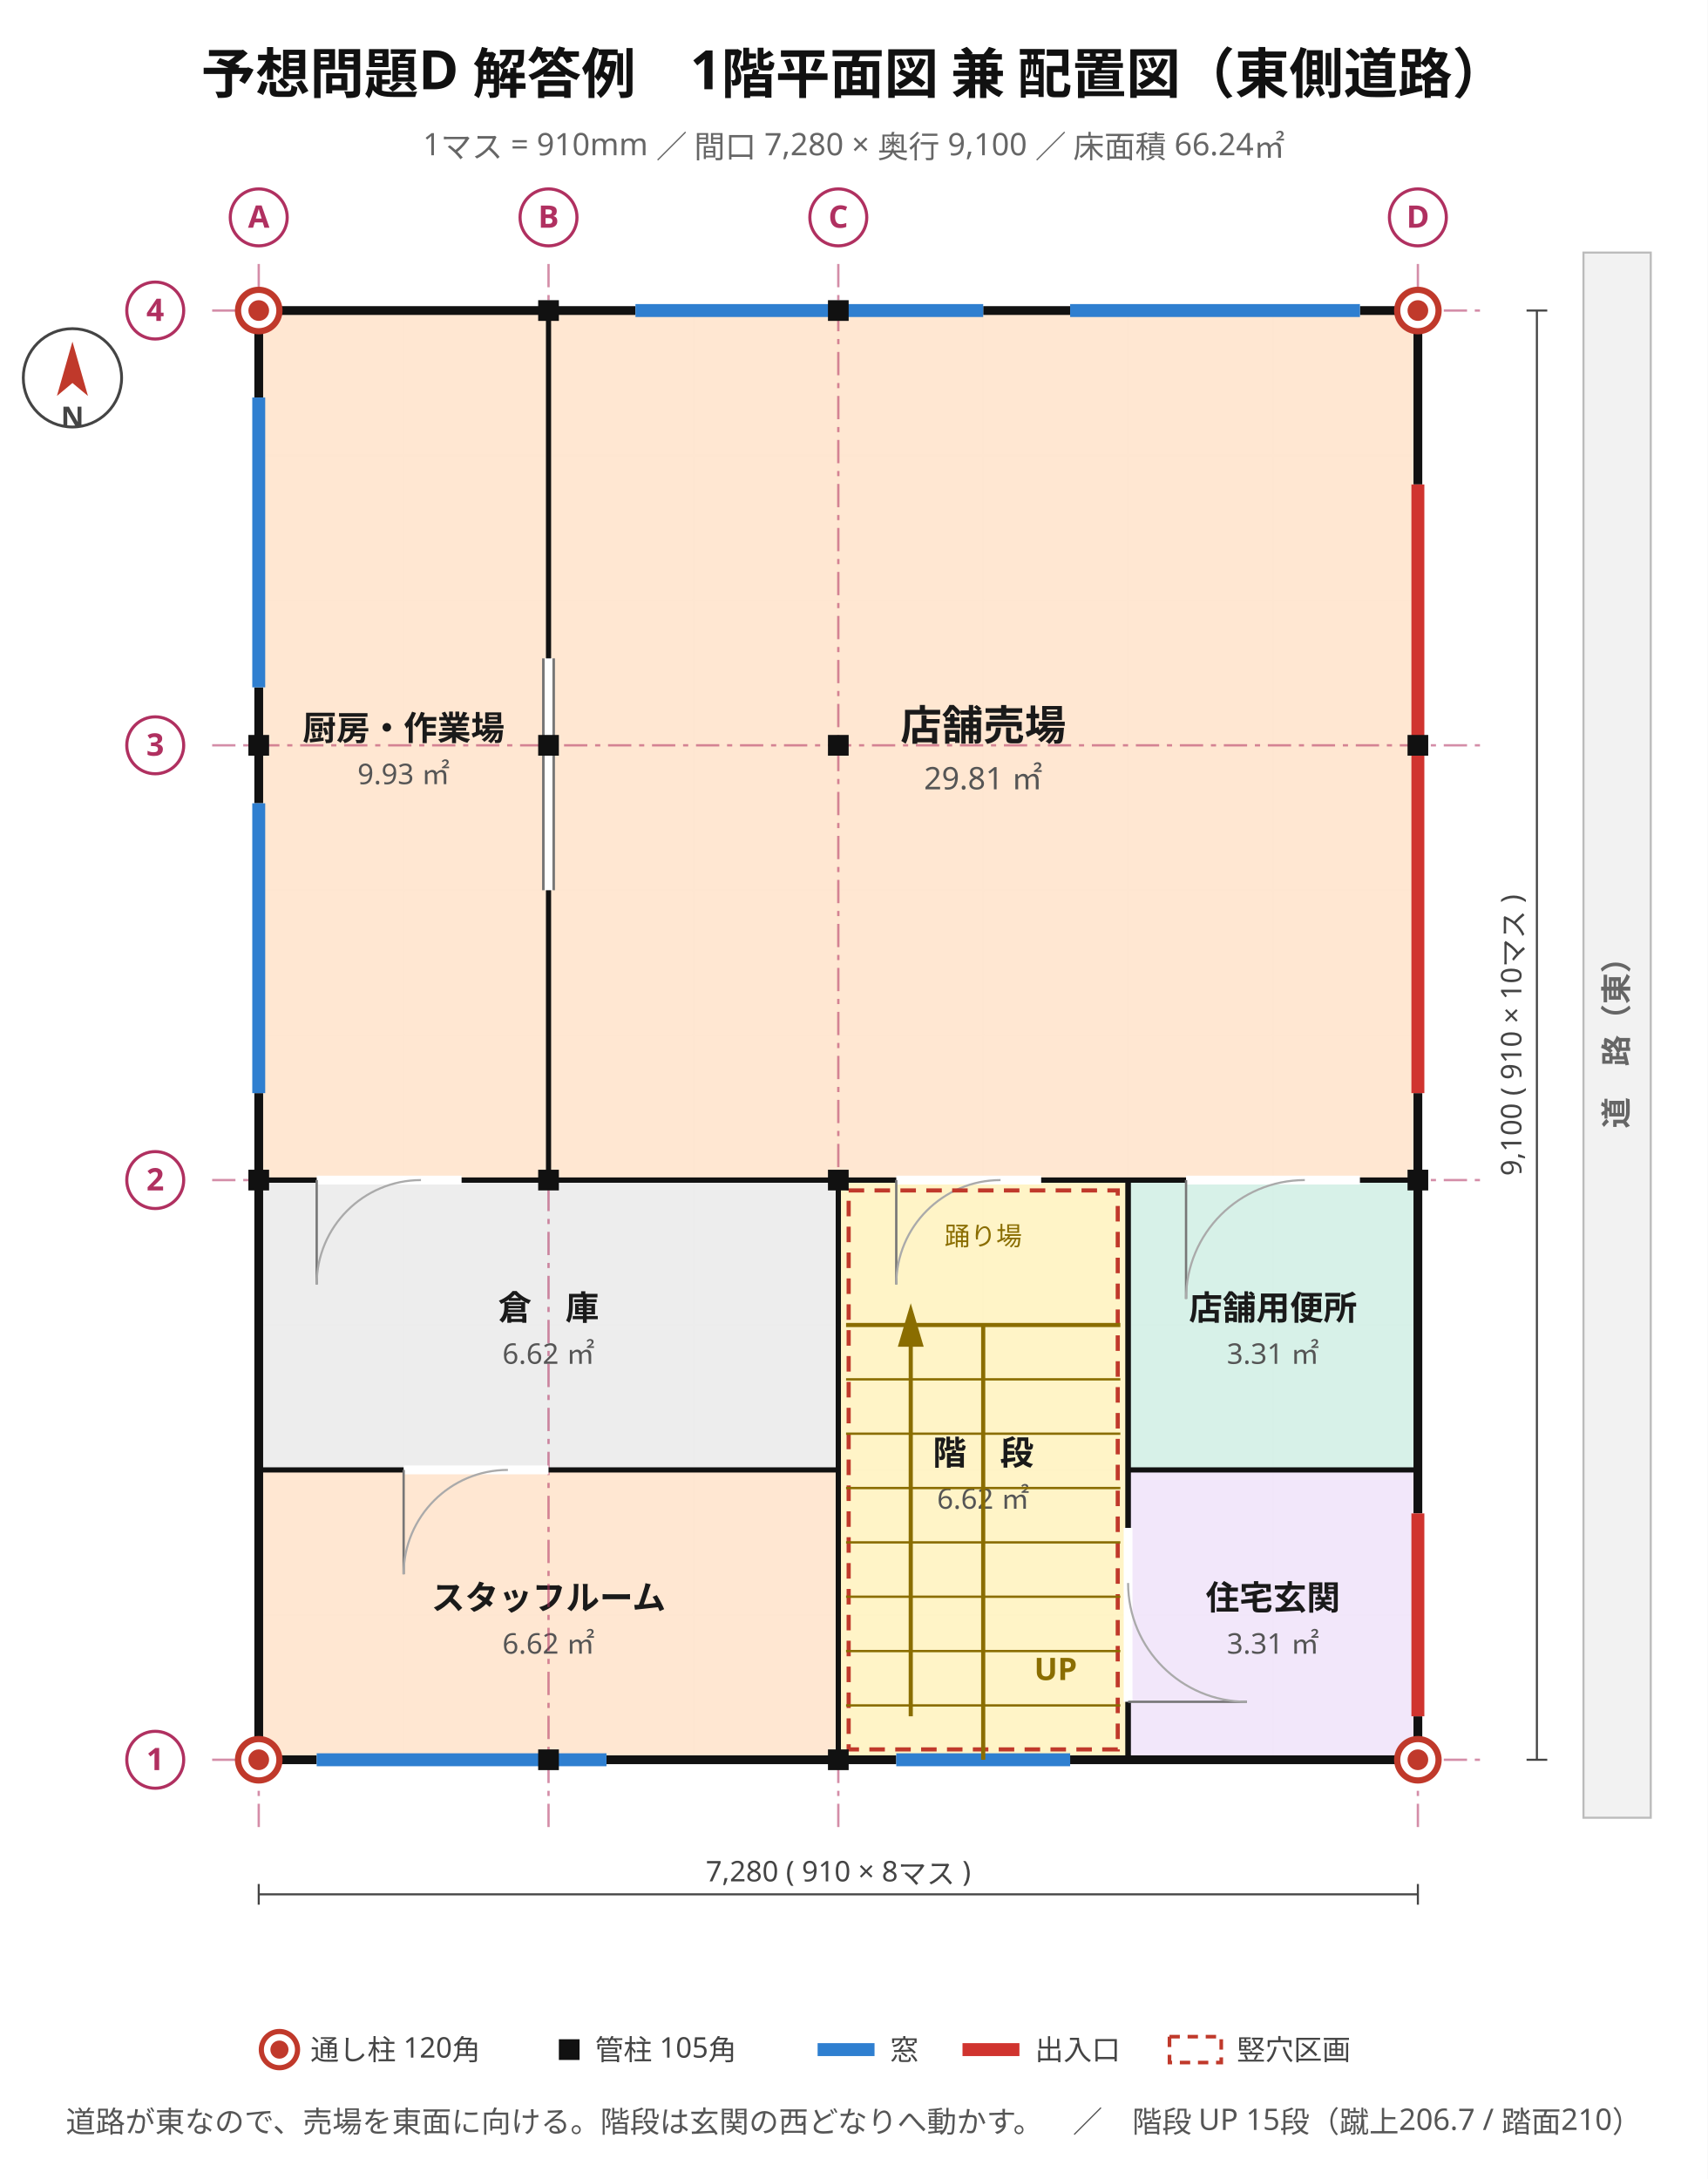
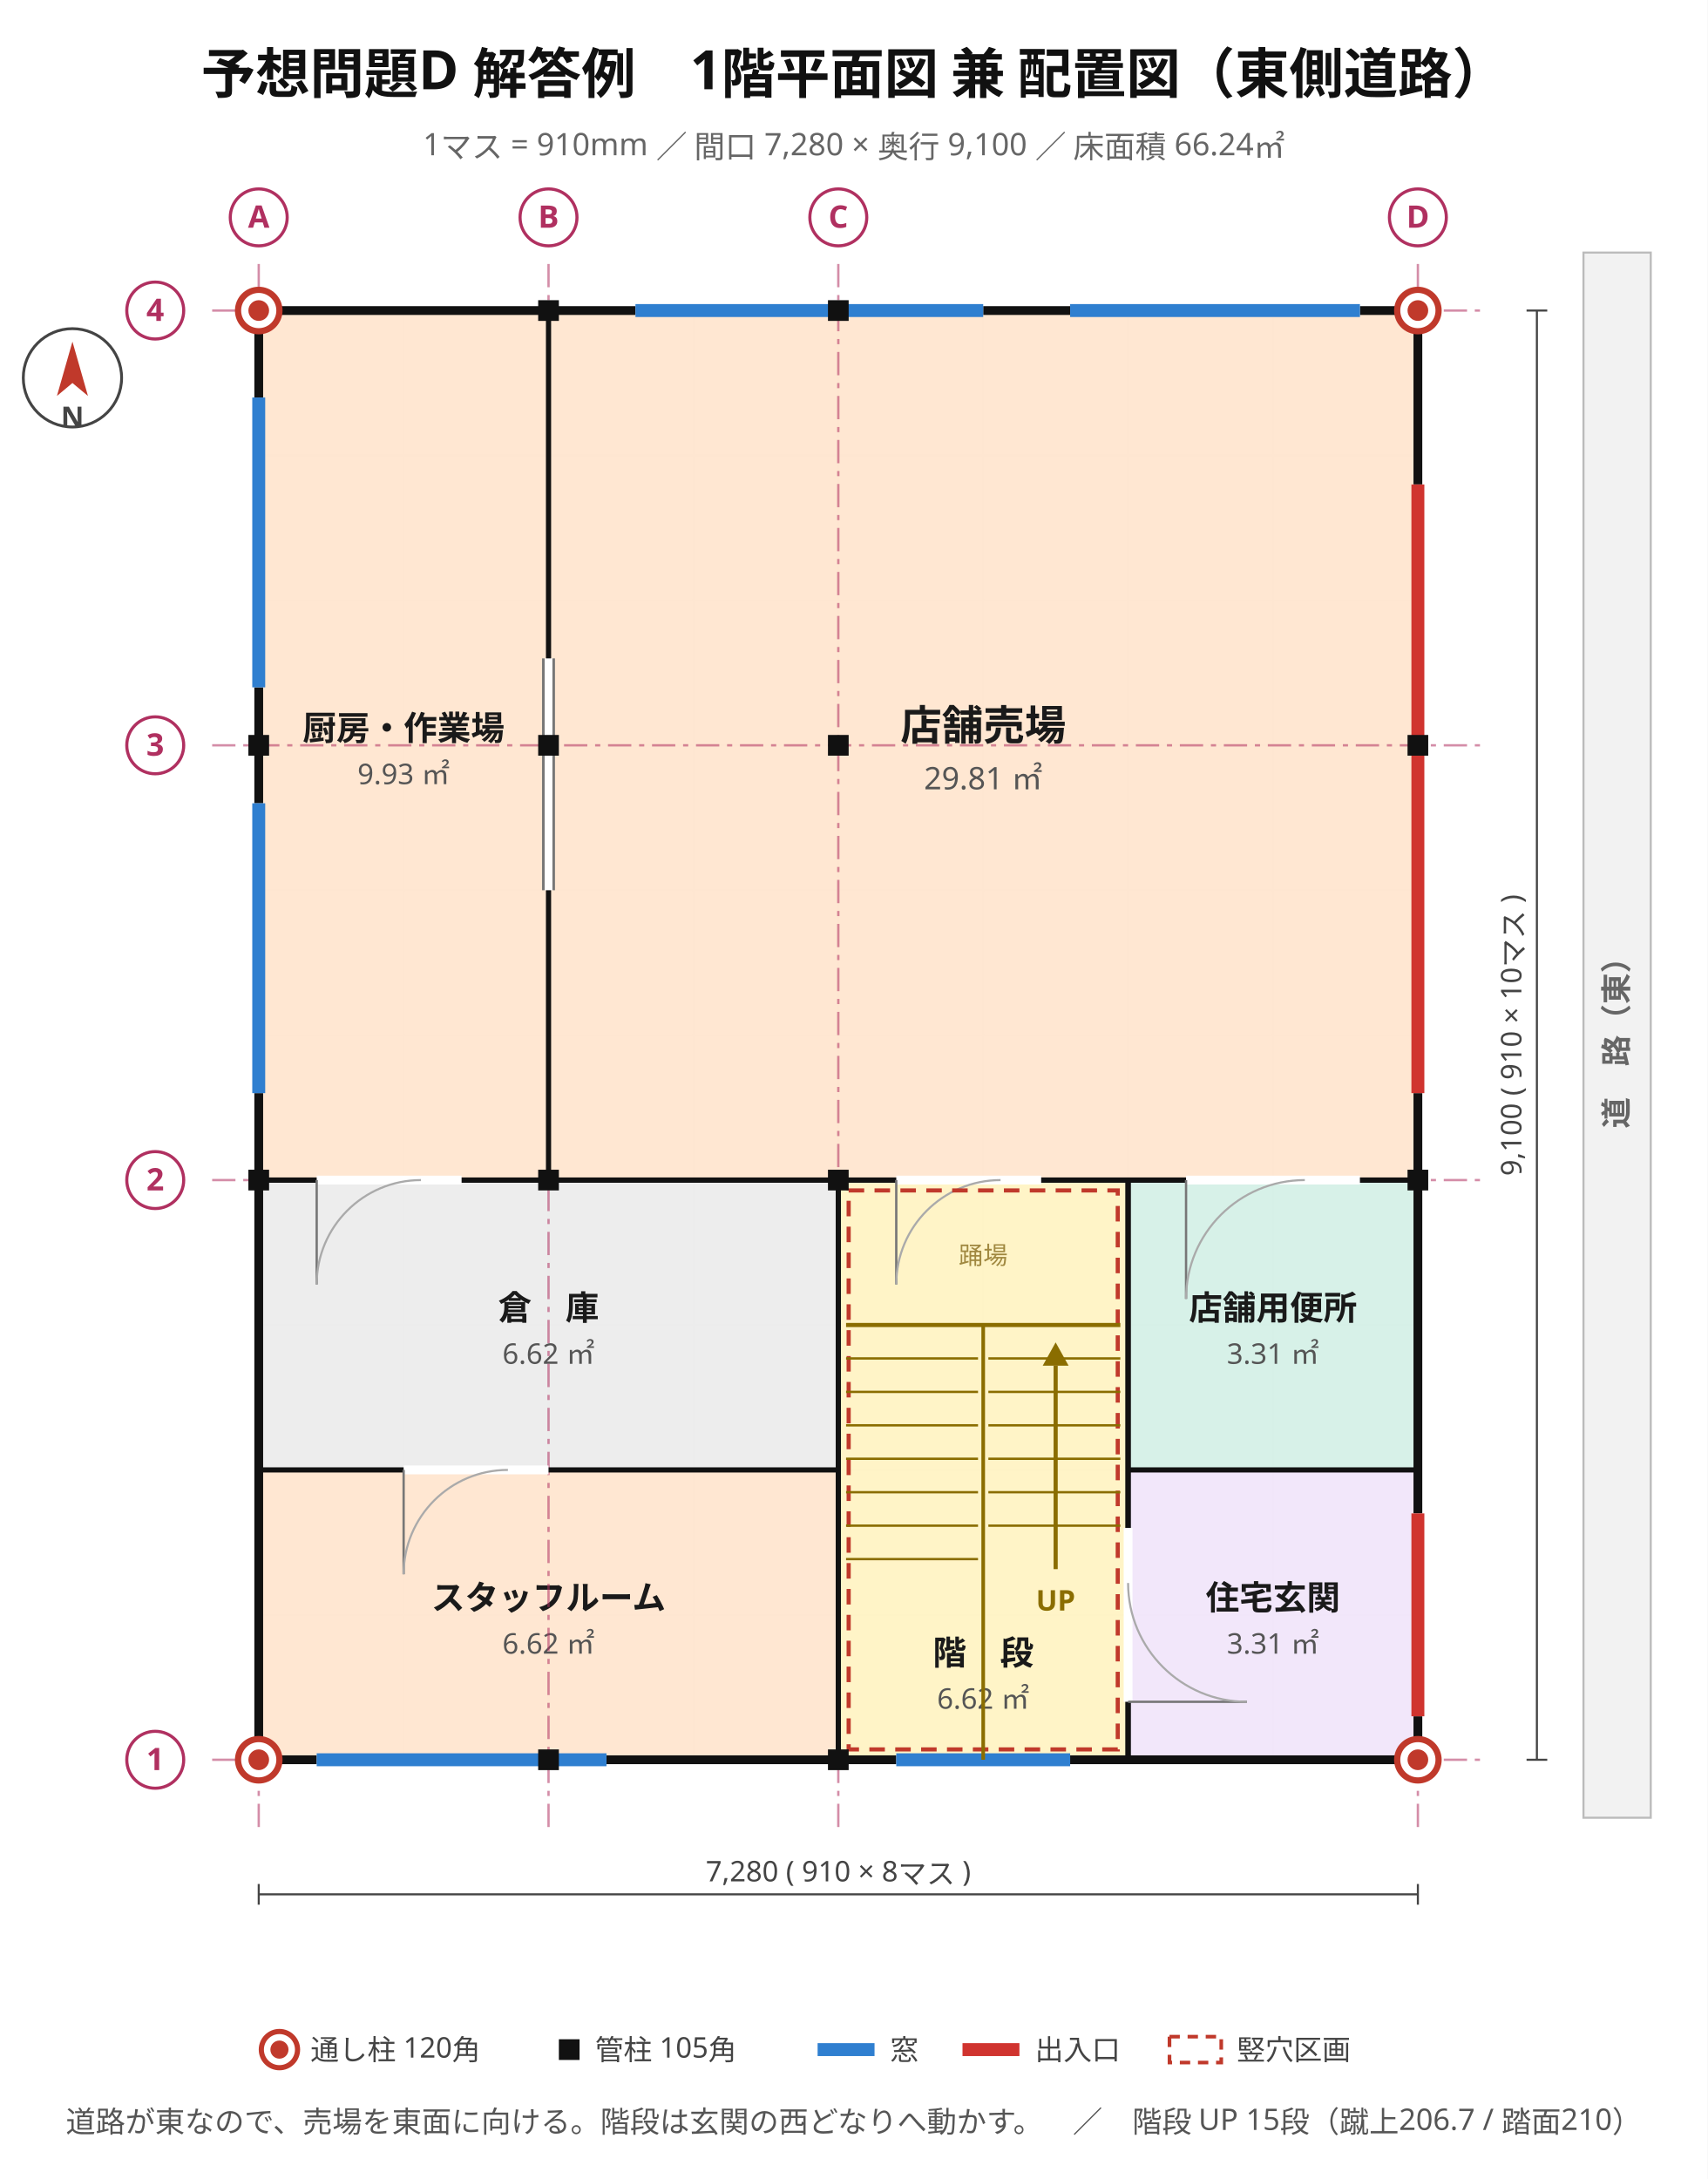
<svg xmlns="http://www.w3.org/2000/svg" viewBox="0 0 660 842" width="660" height="842" font-family="'Hiragino Sans','Hiragino Kaku Gothic ProN','Noto Sans JP','Yu Gothic',Meiryo,'IPAGothic',sans-serif">
  <rect width="660" height="842" fill="#ffffff" />
  <text x="330" y="36" font-size="21" text-anchor="middle" fill="#111" font-weight="700" font-family="'Hiragino Sans','Hiragino Kaku Gothic ProN','Noto Sans JP','Yu Gothic',Meiryo,'IPAGothic',sans-serif">予想問題D 解答例　1階平面図 兼 配置図（東側道路）</text>
  <text x="330" y="60" font-size="12" text-anchor="middle" fill="#666" font-weight="400" font-family="'Hiragino Sans','Hiragino Kaku Gothic ProN','Noto Sans JP','Yu Gothic',Meiryo,'IPAGothic',sans-serif">1マス = 910mm ／ 間口 7,280 × 奥行 9,100 ／ 床面積 66.24㎡</text>
  <line x1="100" y1="120" x2="100" y2="680" stroke="#e8e8e8" stroke-width="0.7" />
  <line x1="156" y1="120" x2="156" y2="680" stroke="#e8e8e8" stroke-width="0.7" />
  <line x1="212" y1="120" x2="212" y2="680" stroke="#e8e8e8" stroke-width="0.7" />
  <line x1="268" y1="120" x2="268" y2="680" stroke="#e8e8e8" stroke-width="0.7" />
  <line x1="324" y1="120" x2="324" y2="680" stroke="#e8e8e8" stroke-width="0.7" />
  <line x1="380" y1="120" x2="380" y2="680" stroke="#e8e8e8" stroke-width="0.7" />
  <line x1="436" y1="120" x2="436" y2="680" stroke="#e8e8e8" stroke-width="0.7" />
  <line x1="492" y1="120" x2="492" y2="680" stroke="#e8e8e8" stroke-width="0.7" />
  <line x1="548" y1="120" x2="548" y2="680" stroke="#e8e8e8" stroke-width="0.7" />
  <line x1="100" y1="680" x2="548" y2="680" stroke="#e8e8e8" stroke-width="0.7" />
  <line x1="100" y1="624" x2="548" y2="624" stroke="#e8e8e8" stroke-width="0.7" />
  <line x1="100" y1="568" x2="548" y2="568" stroke="#e8e8e8" stroke-width="0.7" />
  <line x1="100" y1="512" x2="548" y2="512" stroke="#e8e8e8" stroke-width="0.7" />
  <line x1="100" y1="456" x2="548" y2="456" stroke="#e8e8e8" stroke-width="0.7" />
  <line x1="100" y1="400" x2="548" y2="400" stroke="#e8e8e8" stroke-width="0.7" />
  <line x1="100" y1="344" x2="548" y2="344" stroke="#e8e8e8" stroke-width="0.7" />
  <line x1="100" y1="288" x2="548" y2="288" stroke="#e8e8e8" stroke-width="0.7" />
  <line x1="100" y1="232" x2="548" y2="232" stroke="#e8e8e8" stroke-width="0.7" />
  <line x1="100" y1="176" x2="548" y2="176" stroke="#e8e8e8" stroke-width="0.7" />
  <line x1="100" y1="120" x2="548" y2="120" stroke="#e8e8e8" stroke-width="0.7" />
  <rect x="100" y="568" width="224" height="112" fill="#ffe6d0" stroke="#c9762f" stroke-width="1.2" opacity="0.95" />
  <text x="212" y="622" font-size="13" text-anchor="middle" fill="#1a1a1a" font-weight="700" font-family="'Hiragino Sans','Hiragino Kaku Gothic ProN','Noto Sans JP','Yu Gothic',Meiryo,'IPAGothic',sans-serif">スタッフルーム</text>
  <text x="212" y="639" font-size="11" text-anchor="middle" fill="#555" font-weight="400" font-family="'Hiragino Sans','Hiragino Kaku Gothic ProN','Noto Sans JP','Yu Gothic',Meiryo,'IPAGothic',sans-serif">6.62 ㎡</text>
  <rect x="100" y="456" width="224" height="112" fill="#ececec" stroke="#8a8a8a" stroke-width="1.2" opacity="0.95" />
  <text x="212" y="510" font-size="13" text-anchor="middle" fill="#1a1a1a" font-weight="700" font-family="'Hiragino Sans','Hiragino Kaku Gothic ProN','Noto Sans JP','Yu Gothic',Meiryo,'IPAGothic',sans-serif">倉　庫</text>
  <text x="212" y="527" font-size="11" text-anchor="middle" fill="#555" font-weight="400" font-family="'Hiragino Sans','Hiragino Kaku Gothic ProN','Noto Sans JP','Yu Gothic',Meiryo,'IPAGothic',sans-serif">6.62 ㎡</text>
  <rect x="324" y="456" width="112" height="224" fill="#fff3c4" stroke="#bb9508" stroke-width="1.2" opacity="0.95" />
-   <text x="380" y="566" font-size="13" text-anchor="middle" fill="#1a1a1a" font-weight="700" font-family="'Hiragino Sans','Hiragino Kaku Gothic ProN','Noto Sans JP','Yu Gothic',Meiryo,'IPAGothic',sans-serif">階　段</text>
-   <text x="380" y="583" font-size="11" text-anchor="middle" fill="#555" font-weight="400" font-family="'Hiragino Sans','Hiragino Kaku Gothic ProN','Noto Sans JP','Yu Gothic',Meiryo,'IPAGothic',sans-serif">6.62 ㎡</text>
+   <text x="380" y="643.28" font-size="13" text-anchor="middle" fill="#1a1a1a" font-weight="700" font-family="'Hiragino Sans','Hiragino Kaku Gothic ProN','Noto Sans JP','Yu Gothic',Meiryo,'IPAGothic',sans-serif">階　段</text>
+   <text x="380" y="660.28" font-size="11" text-anchor="middle" fill="#555" font-weight="400" font-family="'Hiragino Sans','Hiragino Kaku Gothic ProN','Noto Sans JP','Yu Gothic',Meiryo,'IPAGothic',sans-serif">6.62 ㎡</text>
  <rect x="436" y="568" width="112" height="112" fill="#f1e6fa" stroke="#8b62b5" stroke-width="1.2" opacity="0.95" />
  <text x="492" y="622" font-size="13" text-anchor="middle" fill="#1a1a1a" font-weight="700" font-family="'Hiragino Sans','Hiragino Kaku Gothic ProN','Noto Sans JP','Yu Gothic',Meiryo,'IPAGothic',sans-serif">住宅玄関</text>
  <text x="492" y="639" font-size="11" text-anchor="middle" fill="#555" font-weight="400" font-family="'Hiragino Sans','Hiragino Kaku Gothic ProN','Noto Sans JP','Yu Gothic',Meiryo,'IPAGothic',sans-serif">3.31 ㎡</text>
  <rect x="436" y="456" width="112" height="112" fill="#d5f0e7" stroke="#2f9077" stroke-width="1.2" opacity="0.95" />
  <text x="492" y="510" font-size="13" text-anchor="middle" fill="#1a1a1a" font-weight="700" font-family="'Hiragino Sans','Hiragino Kaku Gothic ProN','Noto Sans JP','Yu Gothic',Meiryo,'IPAGothic',sans-serif">店舗用便所</text>
  <text x="492" y="527" font-size="11" text-anchor="middle" fill="#555" font-weight="400" font-family="'Hiragino Sans','Hiragino Kaku Gothic ProN','Noto Sans JP','Yu Gothic',Meiryo,'IPAGothic',sans-serif">3.31 ㎡</text>
  <rect x="100" y="120" width="112" height="336" fill="#ffe6d0" stroke="#c9762f" stroke-width="1.2" opacity="0.95" />
  <text x="156" y="286" font-size="13" text-anchor="middle" fill="#1a1a1a" font-weight="700" font-family="'Hiragino Sans','Hiragino Kaku Gothic ProN','Noto Sans JP','Yu Gothic',Meiryo,'IPAGothic',sans-serif">厨房・作業場</text>
  <text x="156" y="303" font-size="11" text-anchor="middle" fill="#555" font-weight="400" font-family="'Hiragino Sans','Hiragino Kaku Gothic ProN','Noto Sans JP','Yu Gothic',Meiryo,'IPAGothic',sans-serif">9.93 ㎡</text>
  <rect x="212" y="120" width="336" height="336" fill="#ffe6d0" stroke="#c9762f" stroke-width="1.2" opacity="0.95" />
  <text x="380" y="286" font-size="16" text-anchor="middle" fill="#1a1a1a" font-weight="700" font-family="'Hiragino Sans','Hiragino Kaku Gothic ProN','Noto Sans JP','Yu Gothic',Meiryo,'IPAGothic',sans-serif">店舗売場</text>
  <text x="380" y="305" font-size="12" text-anchor="middle" fill="#555" font-weight="400" font-family="'Hiragino Sans','Hiragino Kaku Gothic ProN','Noto Sans JP','Yu Gothic',Meiryo,'IPAGothic',sans-serif">29.81 ㎡</text>
  <line x1="100" y1="102" x2="100" y2="706" stroke="#b03060" stroke-width="0.9" stroke-dasharray="9 3 2 3" opacity="0.55" />
  <line x1="212" y1="102" x2="212" y2="706" stroke="#b03060" stroke-width="0.9" stroke-dasharray="9 3 2 3" opacity="0.55" />
  <line x1="324" y1="102" x2="324" y2="706" stroke="#b03060" stroke-width="0.9" stroke-dasharray="9 3 2 3" opacity="0.55" />
  <line x1="548" y1="102" x2="548" y2="706" stroke="#b03060" stroke-width="0.9" stroke-dasharray="9 3 2 3" opacity="0.55" />
  <line x1="82" y1="680" x2="574" y2="680" stroke="#b03060" stroke-width="0.9" stroke-dasharray="9 3 2 3" opacity="0.55" />
  <line x1="82" y1="456" x2="574" y2="456" stroke="#b03060" stroke-width="0.9" stroke-dasharray="9 3 2 3" opacity="0.55" />
  <line x1="82" y1="288" x2="574" y2="288" stroke="#b03060" stroke-width="0.9" stroke-dasharray="9 3 2 3" opacity="0.55" />
  <line x1="82" y1="120" x2="574" y2="120" stroke="#b03060" stroke-width="0.9" stroke-dasharray="9 3 2 3" opacity="0.55" />
  <rect x="100" y="120" width="448" height="560" stroke="#111" stroke-width="3.4" fill="none" />
  <line x1="548" y1="422.4" x2="548" y2="187.2" stroke="#ffffff" stroke-width="4.2" />
  <line x1="548" y1="422.4" x2="548" y2="187.2" stroke="#d0342f" stroke-width="5.0" />
  <line x1="548" y1="663.2" x2="548" y2="584.8" stroke="#ffffff" stroke-width="4.2" />
  <line x1="548" y1="663.2" x2="548" y2="584.8" stroke="#d0342f" stroke-width="5.0" />
  <line x1="122.4" y1="680" x2="234.4" y2="680" stroke="#ffffff" stroke-width="4.2" />
  <line x1="122.4" y1="680" x2="234.4" y2="680" stroke="#2f7fd0" stroke-width="5.0" />
  <line x1="346.4" y1="680" x2="413.6" y2="680" stroke="#ffffff" stroke-width="4.2" />
  <line x1="346.4" y1="680" x2="413.6" y2="680" stroke="#2f7fd0" stroke-width="5.0" />
  <line x1="245.6" y1="120" x2="380" y2="120" stroke="#ffffff" stroke-width="4.2" />
  <line x1="245.6" y1="120" x2="380" y2="120" stroke="#2f7fd0" stroke-width="5.0" />
  <line x1="413.6" y1="120" x2="525.6" y2="120" stroke="#ffffff" stroke-width="4.2" />
  <line x1="413.6" y1="120" x2="525.6" y2="120" stroke="#2f7fd0" stroke-width="5.0" />
  <line x1="100" y1="422.4" x2="100" y2="310.4" stroke="#ffffff" stroke-width="4.2" />
  <line x1="100" y1="422.4" x2="100" y2="310.4" stroke="#2f7fd0" stroke-width="5.0" />
  <line x1="100" y1="265.6" x2="100" y2="153.6" stroke="#ffffff" stroke-width="4.2" />
  <line x1="100" y1="265.6" x2="100" y2="153.6" stroke="#2f7fd0" stroke-width="5.0" />
+   <line x1="324" y1="456" x2="436" y2="456" stroke="#111" stroke-width="2.0" />
+   <line x1="324" y1="680" x2="324" y2="456" stroke="#111" stroke-width="2.0" />
+   <line x1="324" y1="568" x2="324" y2="456" stroke="#111" stroke-width="2.0" />
  <line x1="212" y1="456" x2="212" y2="120" stroke="#111" stroke-width="2.0" />
-   <line x1="324" y1="568" x2="324" y2="456" stroke="#111" stroke-width="2.0" />
+   <line x1="100" y1="456" x2="212" y2="456" stroke="#111" stroke-width="2.0" />
+   <line x1="436" y1="568" x2="548" y2="568" stroke="#111" stroke-width="2.0" />
+   <line x1="436" y1="680" x2="436" y2="568" stroke="#111" stroke-width="2.0" />
+   <line x1="212" y1="456" x2="548" y2="456" stroke="#111" stroke-width="2.0" />
+   <line x1="436" y1="456" x2="548" y2="456" stroke="#111" stroke-width="2.0" />
  <line x1="100" y1="568" x2="324" y2="568" stroke="#111" stroke-width="2.0" />
+   <line x1="100" y1="456" x2="324" y2="456" stroke="#111" stroke-width="2.0" />
+   <line x1="324" y1="680" x2="324" y2="568" stroke="#111" stroke-width="2.0" />
  <line x1="436" y1="680" x2="436" y2="456" stroke="#111" stroke-width="2.0" />
  <line x1="436" y1="568" x2="436" y2="456" stroke="#111" stroke-width="2.0" />
-   <line x1="436" y1="568" x2="548" y2="568" stroke="#111" stroke-width="2.0" />
-   <line x1="324" y1="680" x2="324" y2="456" stroke="#111" stroke-width="2.0" />
-   <line x1="324" y1="456" x2="436" y2="456" stroke="#111" stroke-width="2.0" />
-   <line x1="100" y1="456" x2="212" y2="456" stroke="#111" stroke-width="2.0" />
-   <line x1="324" y1="680" x2="324" y2="568" stroke="#111" stroke-width="2.0" />
-   <line x1="212" y1="456" x2="548" y2="456" stroke="#111" stroke-width="2.0" />
-   <line x1="436" y1="456" x2="548" y2="456" stroke="#111" stroke-width="2.0" />
-   <line x1="100" y1="456" x2="324" y2="456" stroke="#111" stroke-width="2.0" />
-   <line x1="436" y1="680" x2="436" y2="568" stroke="#111" stroke-width="2.0" />
  <line x1="436" y1="657.6" x2="436" y2="590.4" stroke="#ffffff" stroke-width="3.4" />
  <line x1="436" y1="657.6" x2="481.92" y2="657.6" stroke="#777" stroke-width="0.9" />
  <path d="M 481.9 657.6 A 45.9 45.9 0 0 1 436.0 611.7" stroke="#aaa" stroke-width="0.8" fill="none" />
  <line x1="458.4" y1="456" x2="525.6" y2="456" stroke="#ffffff" stroke-width="3.4" />
  <line x1="458.4" y1="456" x2="458.4" y2="501.92" stroke="#777" stroke-width="0.9" />
  <path d="M 458.4 501.9 A 45.9 45.9 0 0 1 504.3 456.0" stroke="#aaa" stroke-width="0.8" fill="none" />
  <line x1="212" y1="344" x2="212" y2="254.4" stroke="#ffffff" stroke-width="3.4" />
  <line x1="210" y1="344" x2="210" y2="254.4" stroke="#777" stroke-width="1.0" />
  <line x1="214" y1="344" x2="214" y2="254.4" stroke="#777" stroke-width="1.0" />
  <line x1="122.4" y1="456" x2="178.4" y2="456" stroke="#ffffff" stroke-width="3.4" />
  <line x1="122.4" y1="456" x2="122.4" y2="496.32" stroke="#777" stroke-width="0.9" />
  <path d="M 122.4 496.3 A 40.3 40.3 0 0 1 162.7 456.0" stroke="#aaa" stroke-width="0.8" fill="none" />
  <line x1="156" y1="568" x2="212" y2="568" stroke="#ffffff" stroke-width="3.4" />
  <line x1="156" y1="568" x2="156" y2="608.32" stroke="#777" stroke-width="0.9" />
  <path d="M 156.0 608.3 A 40.3 40.3 0 0 1 196.3 568.0" stroke="#aaa" stroke-width="0.8" fill="none" />
  <line x1="346.4" y1="456" x2="402.4" y2="456" stroke="#ffffff" stroke-width="3.4" />
  <line x1="346.4" y1="456" x2="346.4" y2="496.32" stroke="#777" stroke-width="0.9" />
  <path d="M 346.4 496.3 A 40.3 40.3 0 0 1 386.7 456.0" stroke="#aaa" stroke-width="0.8" fill="none" />
  <rect x="328" y="460" width="104" height="216" fill="none" stroke="#c0392b" stroke-width="1.6" stroke-dasharray="6 4" />
-   <line x1="380" y1="680" x2="380" y2="512" stroke="#8a6d00" stroke-width="1.6" />
-   <line x1="327" y1="659" x2="380" y2="659" stroke="#8a6d00" stroke-width="0.9" />
-   <line x1="380" y1="659" x2="433" y2="659" stroke="#8a6d00" stroke-width="0.9" />
-   <line x1="327" y1="638" x2="380" y2="638" stroke="#8a6d00" stroke-width="0.9" />
-   <line x1="380" y1="638" x2="433" y2="638" stroke="#8a6d00" stroke-width="0.9" />
-   <line x1="327" y1="617" x2="380" y2="617" stroke="#8a6d00" stroke-width="0.9" />
-   <line x1="380" y1="617" x2="433" y2="617" stroke="#8a6d00" stroke-width="0.9" />
-   <line x1="327" y1="596" x2="380" y2="596" stroke="#8a6d00" stroke-width="0.9" />
-   <line x1="380" y1="596" x2="433" y2="596" stroke="#8a6d00" stroke-width="0.9" />
-   <line x1="327" y1="575" x2="380" y2="575" stroke="#8a6d00" stroke-width="0.9" />
-   <line x1="380" y1="575" x2="433" y2="575" stroke="#8a6d00" stroke-width="0.9" />
-   <line x1="327" y1="554" x2="380" y2="554" stroke="#8a6d00" stroke-width="0.9" />
-   <line x1="380" y1="554" x2="433" y2="554" stroke="#8a6d00" stroke-width="0.9" />
-   <line x1="327" y1="533" x2="380" y2="533" stroke="#8a6d00" stroke-width="0.9" />
-   <line x1="380" y1="533" x2="433" y2="533" stroke="#8a6d00" stroke-width="0.9" />
  <line x1="327" y1="512" x2="433" y2="512" stroke="#8a6d00" stroke-width="1.6" />
-   <text x="380" y="481.2" font-size="10" text-anchor="middle" fill="#8a6d00" font-weight="400" font-family="'Hiragino Sans','Hiragino Kaku Gothic ProN','Noto Sans JP','Yu Gothic',Meiryo,'IPAGothic',sans-serif">踊り場</text>
-   <line x1="352" y1="663.2" x2="352" y2="517.6" stroke="#8a6d00" stroke-width="1.6" />
-   <polygon points="352,503.6 347,520.4 357,520.4" fill="#8a6d00" />
-   <text x="408" y="649.2" font-size="12" text-anchor="middle" fill="#8a6d00" font-weight="700" font-family="'Hiragino Sans','Hiragino Kaku Gothic ProN','Noto Sans JP','Yu Gothic',Meiryo,'IPAGothic',sans-serif">UP</text>
+   <line x1="380" y1="680" x2="380" y2="512" stroke="#8a6d00" stroke-width="1.4" />
+   <line x1="382" y1="524.92" x2="433" y2="524.92" stroke="#8a6d00" stroke-width="0.9" />
+   <line x1="382" y1="537.85" x2="433" y2="537.85" stroke="#8a6d00" stroke-width="0.9" />
+   <line x1="382" y1="550.77" x2="433" y2="550.77" stroke="#8a6d00" stroke-width="0.9" />
+   <line x1="382" y1="563.69" x2="433" y2="563.69" stroke="#8a6d00" stroke-width="0.9" />
+   <line x1="382" y1="576.62" x2="433" y2="576.62" stroke="#8a6d00" stroke-width="0.9" />
+   <line x1="382" y1="589.54" x2="433" y2="589.54" stroke="#8a6d00" stroke-width="0.9" />
+   <line x1="327" y1="524.92" x2="378" y2="524.92" stroke="#8a6d00" stroke-width="0.9" />
+   <line x1="327" y1="537.85" x2="378" y2="537.85" stroke="#8a6d00" stroke-width="0.9" />
+   <line x1="327" y1="550.77" x2="378" y2="550.77" stroke="#8a6d00" stroke-width="0.9" />
+   <line x1="327" y1="563.69" x2="378" y2="563.69" stroke="#8a6d00" stroke-width="0.9" />
+   <line x1="327" y1="576.62" x2="378" y2="576.62" stroke="#8a6d00" stroke-width="0.9" />
+   <line x1="327" y1="589.54" x2="378" y2="589.54" stroke="#8a6d00" stroke-width="0.9" />
+   <line x1="327" y1="602.46" x2="378" y2="602.46" stroke="#8a6d00" stroke-width="0.9" />
+   <line x1="408" y1="606.34" x2="408" y2="527.72" stroke="#8a6d00" stroke-width="1.6" />
+   <polygon points="408,518.72 403,527.72 413,527.72" fill="#8a6d00" />
+   <text x="408" y="622.34" font-size="11" text-anchor="middle" fill="#8a6d00" font-weight="700" font-family="'Hiragino Sans','Hiragino Kaku Gothic ProN','Noto Sans JP','Yu Gothic',Meiryo,'IPAGothic',sans-serif">UP</text>
+   <text x="380" y="488.48" font-size="9.5" text-anchor="middle" fill="#a08840" font-weight="400" font-family="'Hiragino Sans','Hiragino Kaku Gothic ProN','Noto Sans JP','Yu Gothic',Meiryo,'IPAGothic',sans-serif">踊場</text>
  <rect x="208" y="676" width="8" height="8" fill="#111" />
  <rect x="320" y="676" width="8" height="8" fill="#111" />
  <rect x="96" y="452" width="8" height="8" fill="#111" />
  <rect x="544" y="452" width="8" height="8" fill="#111" />
  <rect x="96" y="284" width="8" height="8" fill="#111" />
  <rect x="544" y="284" width="8" height="8" fill="#111" />
  <rect x="208" y="116" width="8" height="8" fill="#111" />
  <rect x="320" y="116" width="8" height="8" fill="#111" />
  <rect x="208" y="452" width="8" height="8" fill="#111" />
  <rect x="320" y="452" width="8" height="8" fill="#111" />
  <rect x="208" y="284" width="8" height="8" fill="#111" />
  <rect x="320" y="284" width="8" height="8" fill="#111" />
  <circle cx="100" cy="680" r="8" fill="#ffffff" stroke="#c0392b" stroke-width="2.4" />
  <circle cx="100" cy="680" r="4" fill="#c0392b" />
  <circle cx="548" cy="680" r="8" fill="#ffffff" stroke="#c0392b" stroke-width="2.4" />
  <circle cx="548" cy="680" r="4" fill="#c0392b" />
  <circle cx="100" cy="120" r="8" fill="#ffffff" stroke="#c0392b" stroke-width="2.4" />
  <circle cx="100" cy="120" r="4" fill="#c0392b" />
  <circle cx="548" cy="120" r="8" fill="#ffffff" stroke="#c0392b" stroke-width="2.4" />
  <circle cx="548" cy="120" r="4" fill="#c0392b" />
  <circle cx="100" cy="84" r="11" fill="#ffffff" stroke="#b03060" stroke-width="1.2" />
  <text x="100" y="88" font-size="12" text-anchor="middle" fill="#b03060" font-weight="700" font-family="'Hiragino Sans','Hiragino Kaku Gothic ProN','Noto Sans JP','Yu Gothic',Meiryo,'IPAGothic',sans-serif">A</text>
  <circle cx="212" cy="84" r="11" fill="#ffffff" stroke="#b03060" stroke-width="1.2" />
  <text x="212" y="88" font-size="12" text-anchor="middle" fill="#b03060" font-weight="700" font-family="'Hiragino Sans','Hiragino Kaku Gothic ProN','Noto Sans JP','Yu Gothic',Meiryo,'IPAGothic',sans-serif">B</text>
  <circle cx="324" cy="84" r="11" fill="#ffffff" stroke="#b03060" stroke-width="1.2" />
  <text x="324" y="88" font-size="12" text-anchor="middle" fill="#b03060" font-weight="700" font-family="'Hiragino Sans','Hiragino Kaku Gothic ProN','Noto Sans JP','Yu Gothic',Meiryo,'IPAGothic',sans-serif">C</text>
  <circle cx="548" cy="84" r="11" fill="#ffffff" stroke="#b03060" stroke-width="1.2" />
  <text x="548" y="88" font-size="12" text-anchor="middle" fill="#b03060" font-weight="700" font-family="'Hiragino Sans','Hiragino Kaku Gothic ProN','Noto Sans JP','Yu Gothic',Meiryo,'IPAGothic',sans-serif">D</text>
  <circle cx="60" cy="680" r="11" fill="#ffffff" stroke="#b03060" stroke-width="1.2" />
  <text x="60" y="684" font-size="12" text-anchor="middle" fill="#b03060" font-weight="700" font-family="'Hiragino Sans','Hiragino Kaku Gothic ProN','Noto Sans JP','Yu Gothic',Meiryo,'IPAGothic',sans-serif">1</text>
  <circle cx="60" cy="456" r="11" fill="#ffffff" stroke="#b03060" stroke-width="1.2" />
  <text x="60" y="460" font-size="12" text-anchor="middle" fill="#b03060" font-weight="700" font-family="'Hiragino Sans','Hiragino Kaku Gothic ProN','Noto Sans JP','Yu Gothic',Meiryo,'IPAGothic',sans-serif">2</text>
  <circle cx="60" cy="288" r="11" fill="#ffffff" stroke="#b03060" stroke-width="1.2" />
  <text x="60" y="292" font-size="12" text-anchor="middle" fill="#b03060" font-weight="700" font-family="'Hiragino Sans','Hiragino Kaku Gothic ProN','Noto Sans JP','Yu Gothic',Meiryo,'IPAGothic',sans-serif">3</text>
  <circle cx="60" cy="120" r="11" fill="#ffffff" stroke="#b03060" stroke-width="1.2" />
  <text x="60" y="124" font-size="12" text-anchor="middle" fill="#b03060" font-weight="700" font-family="'Hiragino Sans','Hiragino Kaku Gothic ProN','Noto Sans JP','Yu Gothic',Meiryo,'IPAGothic',sans-serif">4</text>
  <line x1="100" y1="732" x2="548" y2="732" stroke="#444" stroke-width="0.8" />
  <line x1="100" y1="728" x2="100" y2="736" stroke="#444" stroke-width="0.8" />
  <line x1="548" y1="728" x2="548" y2="736" stroke="#444" stroke-width="0.8" />
  <text x="324" y="727" font-size="11" text-anchor="middle" fill="#444" font-weight="400" font-family="'Hiragino Sans','Hiragino Kaku Gothic ProN','Noto Sans JP','Yu Gothic',Meiryo,'IPAGothic',sans-serif">7,280  ( 910 × 8マス )</text>
  <line x1="594" y1="680" x2="594" y2="120" stroke="#444" stroke-width="0.8" />
  <line x1="590" y1="680" x2="598" y2="680" stroke="#444" stroke-width="0.8" />
  <line x1="590" y1="120" x2="598" y2="120" stroke="#444" stroke-width="0.8" />
  <g transform="translate(588,400) rotate(-90)">
    <text x="0" y="0" font-size="11" text-anchor="middle" fill="#444" font-weight="400" font-family="'Hiragino Sans','Hiragino Kaku Gothic ProN','Noto Sans JP','Yu Gothic',Meiryo,'IPAGothic',sans-serif">9,100  ( 910 × 10マス )</text>
  </g>
  <circle cx="28" cy="146" r="19" fill="#ffffff" stroke="#444" stroke-width="1.1" />
  <polygon points="28,132 22,153 28,148 34,153" fill="#c0392b" />
  <text x="28" y="165" font-size="11" text-anchor="middle" fill="#444" font-weight="700" font-family="'Hiragino Sans','Hiragino Kaku Gothic ProN','Noto Sans JP','Yu Gothic',Meiryo,'IPAGothic',sans-serif">N</text>
  <rect x="612" y="97.6" width="26" height="604.8" fill="#f2f2f2" stroke="#bbb" stroke-width="0.8" />
  <g transform="translate(629,400) rotate(-90)">
    <text x="0" y="0" font-size="12" text-anchor="middle" fill="#666" font-weight="700" font-family="'Hiragino Sans','Hiragino Kaku Gothic ProN','Noto Sans JP','Yu Gothic',Meiryo,'IPAGothic',sans-serif">道　路（東）</text>
  </g>
  <circle cx="108" cy="792" r="7" fill="#ffffff" stroke="#c0392b" stroke-width="2.0" />
  <circle cx="108" cy="792" r="3.5" fill="#c0392b" />
  <text x="120" y="796" font-size="11" text-anchor="start" fill="#444" font-weight="400" font-family="'Hiragino Sans','Hiragino Kaku Gothic ProN','Noto Sans JP','Yu Gothic',Meiryo,'IPAGothic',sans-serif">通し柱 120角</text>
  <rect x="216" y="788" width="8" height="8" fill="#111" />
  <text x="230" y="796" font-size="11" text-anchor="start" fill="#444" font-weight="400" font-family="'Hiragino Sans','Hiragino Kaku Gothic ProN','Noto Sans JP','Yu Gothic',Meiryo,'IPAGothic',sans-serif">管柱 105角</text>
  <line x1="316" y1="792" x2="338" y2="792" stroke="#2f7fd0" stroke-width="5" />
  <text x="344" y="796" font-size="11" text-anchor="start" fill="#444" font-weight="400" font-family="'Hiragino Sans','Hiragino Kaku Gothic ProN','Noto Sans JP','Yu Gothic',Meiryo,'IPAGothic',sans-serif">窓</text>
  <line x1="372" y1="792" x2="394" y2="792" stroke="#d0342f" stroke-width="5" />
  <text x="400" y="796" font-size="11" text-anchor="start" fill="#444" font-weight="400" font-family="'Hiragino Sans','Hiragino Kaku Gothic ProN','Noto Sans JP','Yu Gothic',Meiryo,'IPAGothic',sans-serif">出入口</text>
  <rect x="452" y="787" width="20" height="10" fill="none" stroke="#c0392b" stroke-width="1.4" stroke-dasharray="4 3" />
  <text x="478" y="796" font-size="11" text-anchor="start" fill="#444" font-weight="400" font-family="'Hiragino Sans','Hiragino Kaku Gothic ProN','Noto Sans JP','Yu Gothic',Meiryo,'IPAGothic',sans-serif">竪穴区画</text>
  <text x="330" y="824" font-size="11.5" text-anchor="middle" fill="#555" font-weight="400" font-family="'Hiragino Sans','Hiragino Kaku Gothic ProN','Noto Sans JP','Yu Gothic',Meiryo,'IPAGothic',sans-serif">道路が東なので、売場を東面に向ける。階段は玄関の西どなりへ動かす。　／　階段 UP 15段（蹴上206.7 / 踏面210）</text>
</svg>
